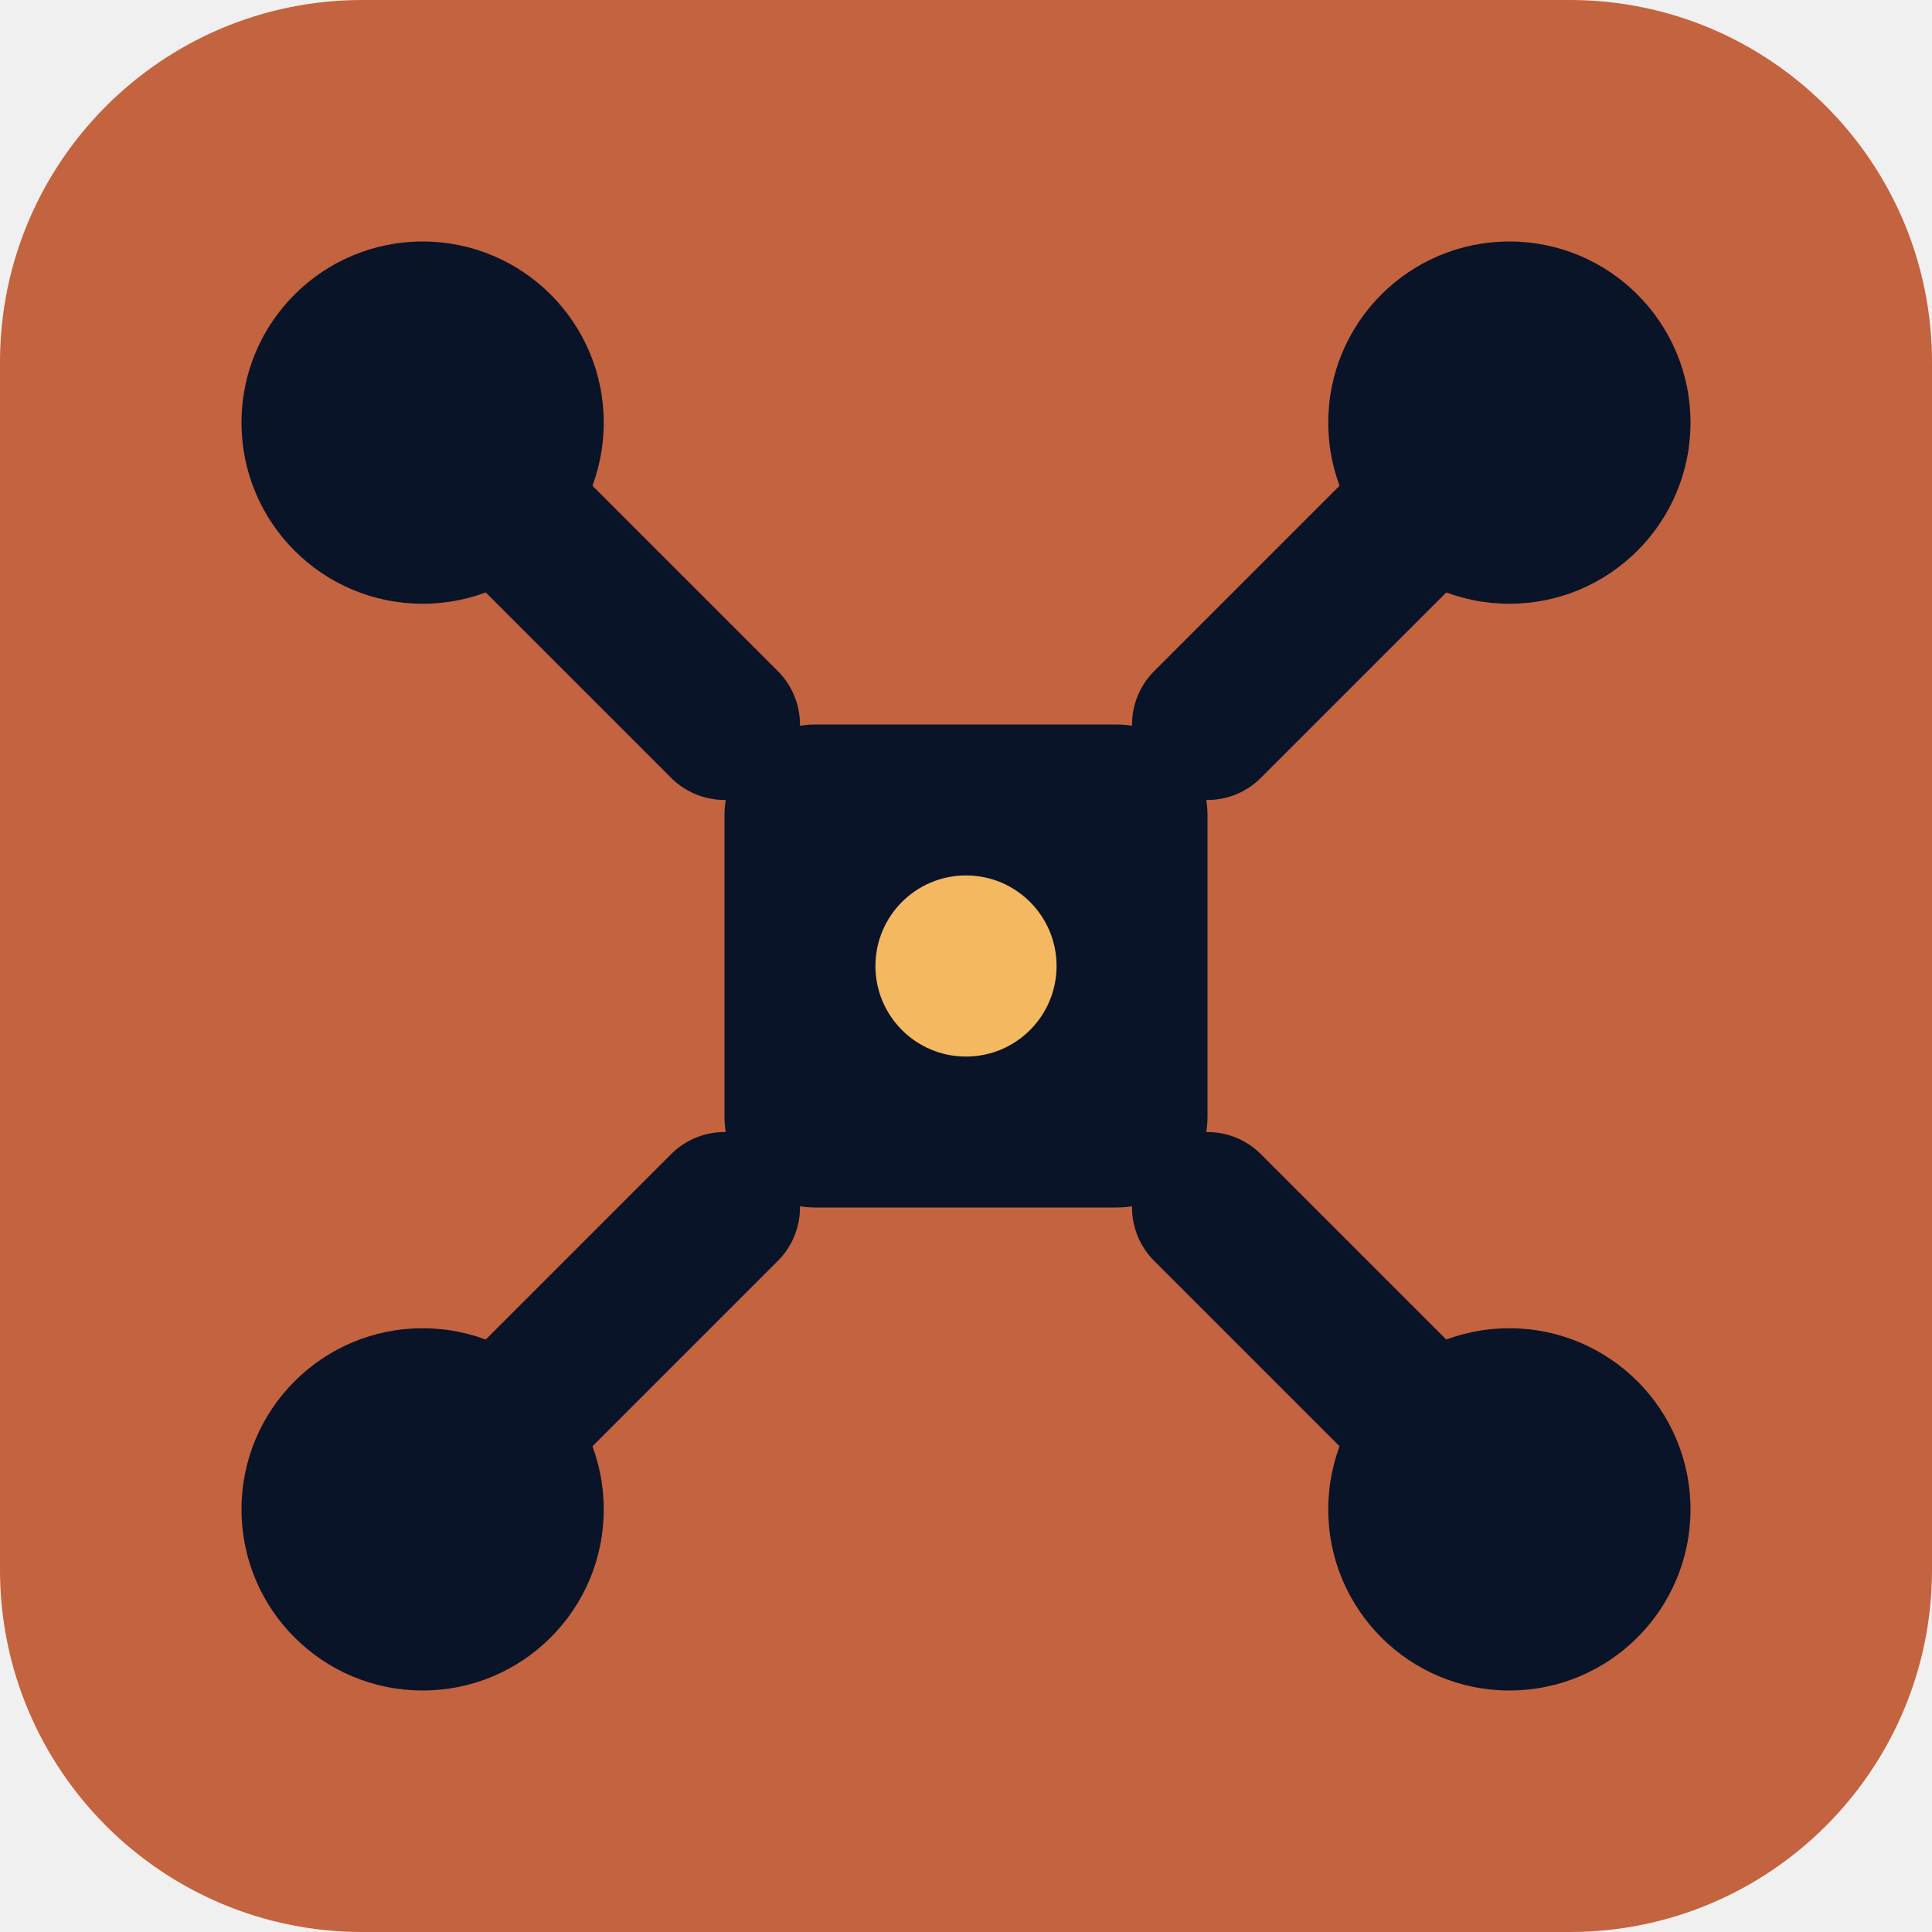
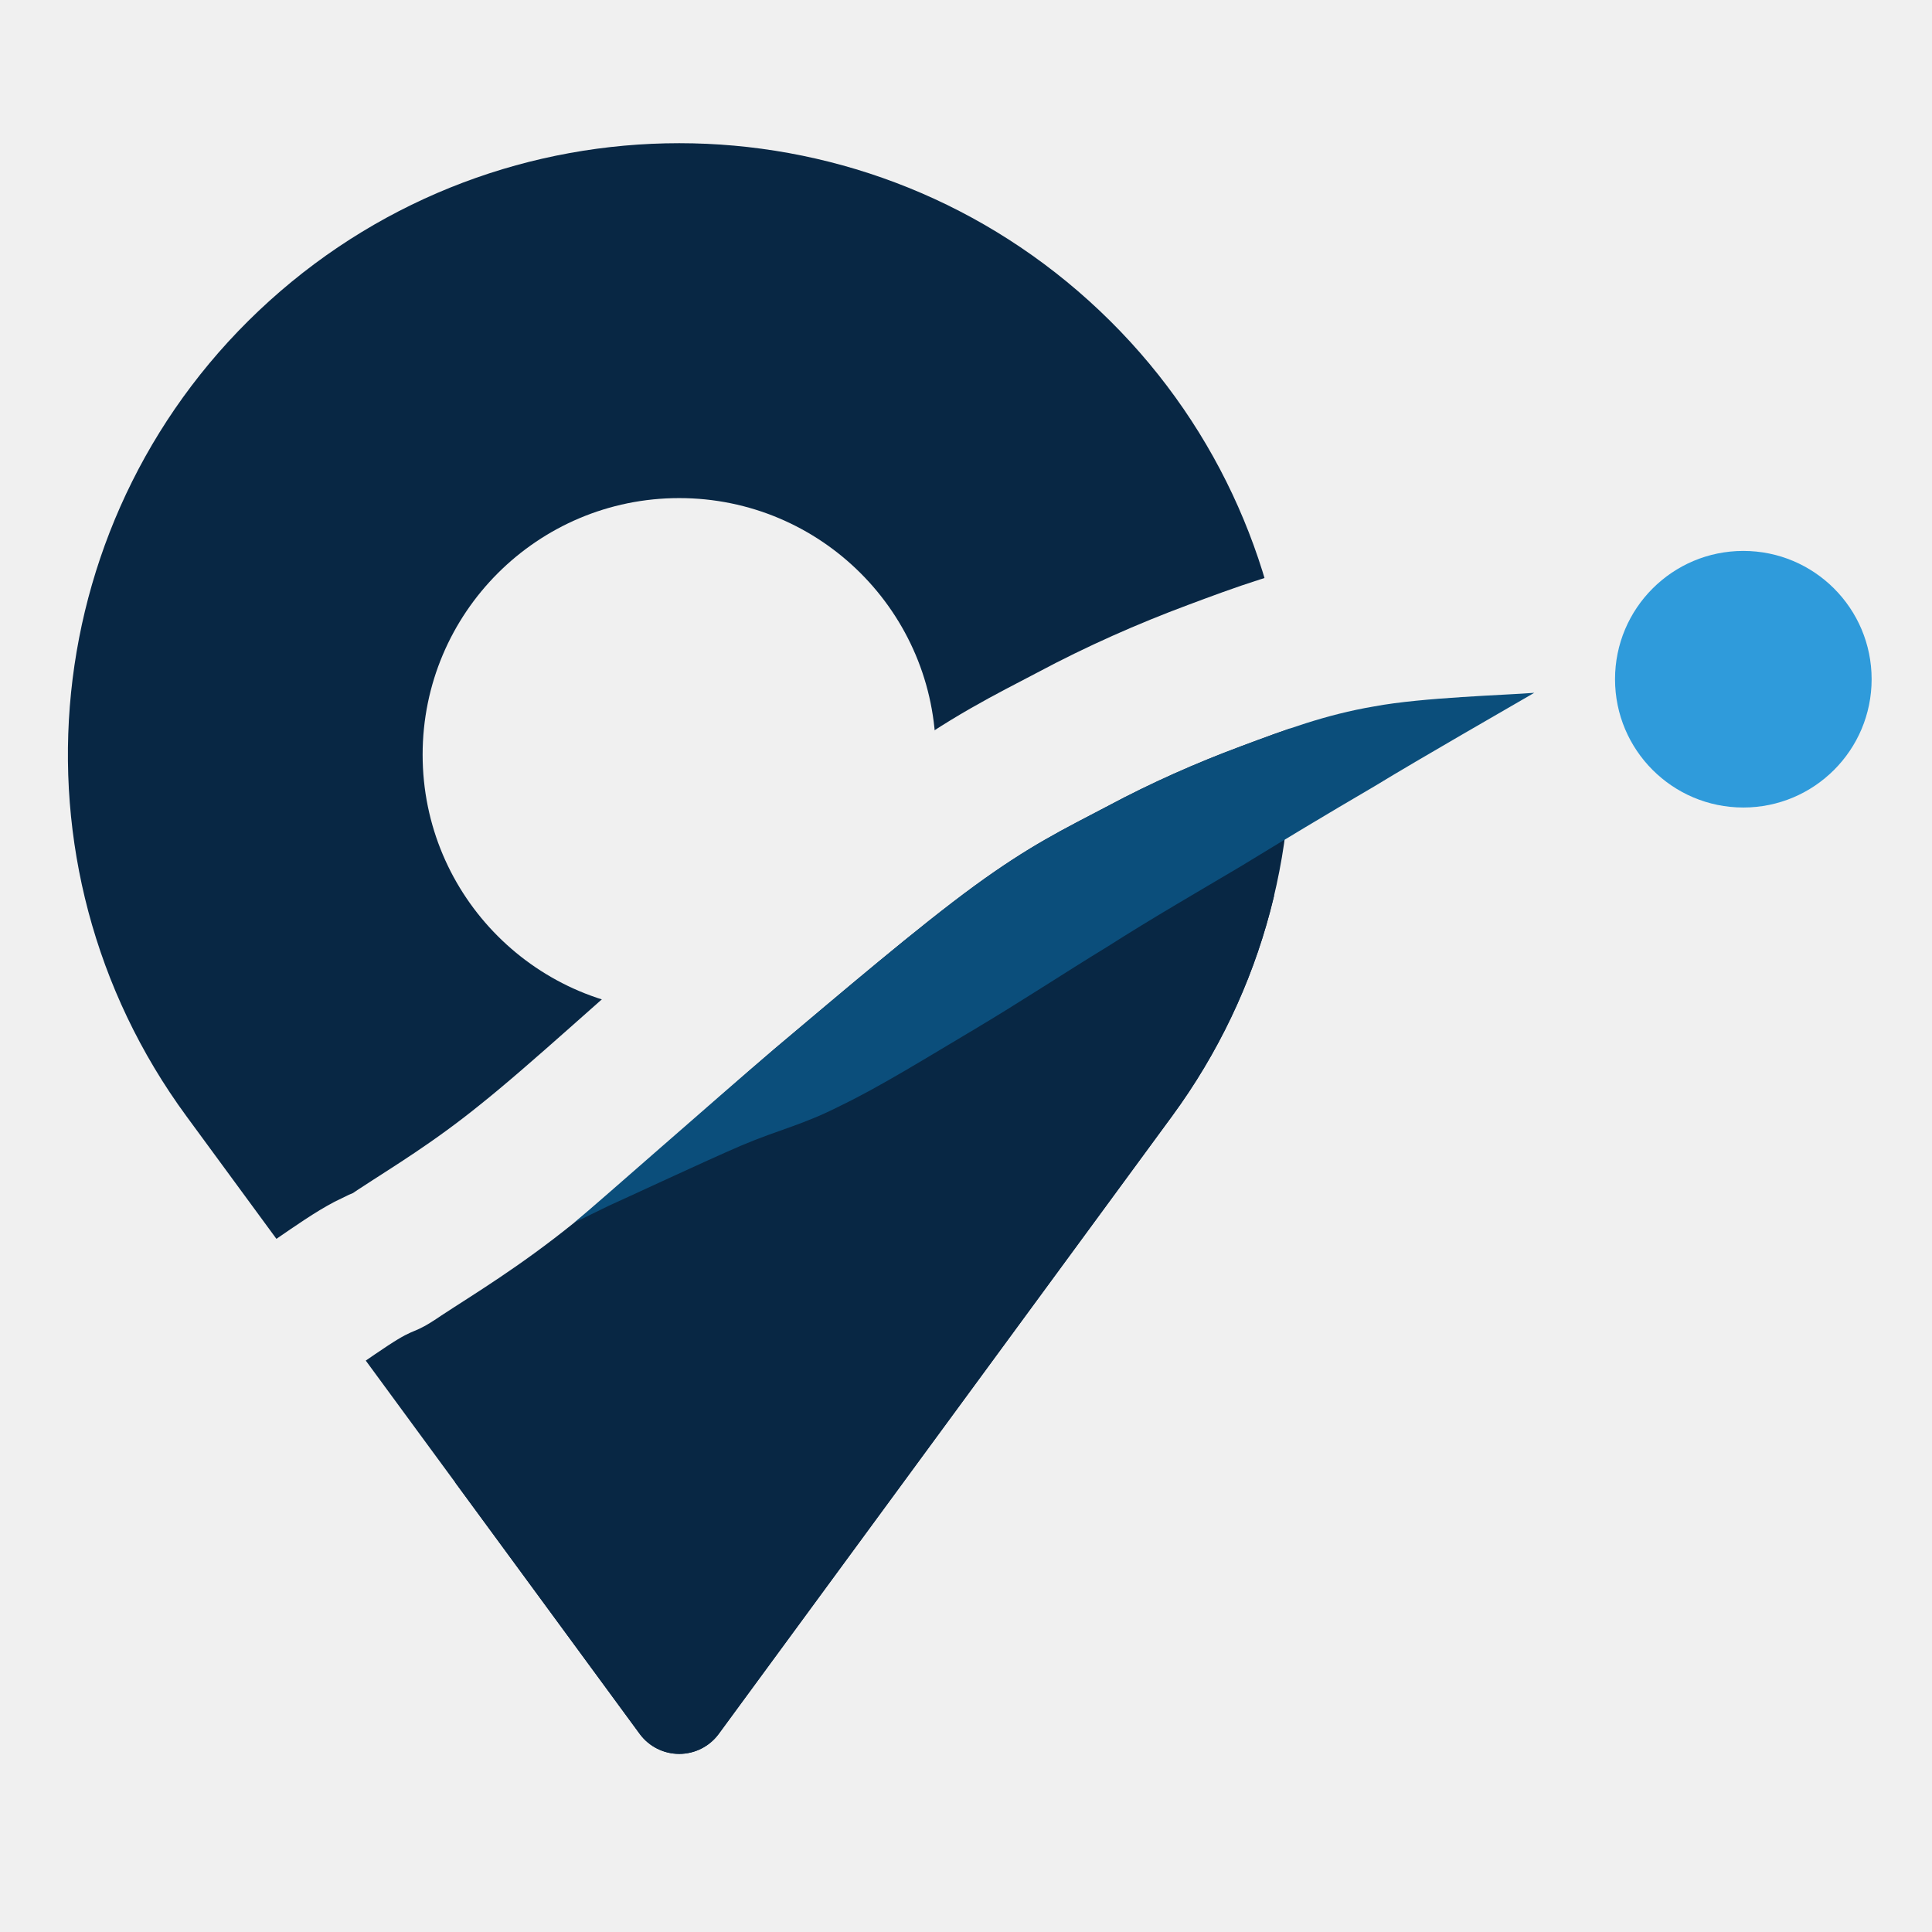
- <svg xmlns="http://www.w3.org/2000/svg" width="32" height="32" viewBox="0 0 32 32">
-   <rect x="0" y="0" width="32" height="32" rx="6" fill="#c4633f" />
-   <g transform="translate(16, 16)">
-     <line x1="-4" y1="-4" x2="-9" y2="-9" stroke="#0a1428" stroke-width="2.5" stroke-linecap="round" />
-     <line x1="4" y1="-4" x2="9" y2="-9" stroke="#0a1428" stroke-width="2.5" stroke-linecap="round" />
-     <line x1="-4" y1="4" x2="-9" y2="9" stroke="#0a1428" stroke-width="2.5" stroke-linecap="round" />
-     <line x1="4" y1="4" x2="9" y2="9" stroke="#0a1428" stroke-width="2.5" stroke-linecap="round" />
-     <rect x="-4" y="-4" width="8" height="8" rx="1.5" fill="#0a1428" />
-     <circle cx="0" cy="0" r="1.5" fill="#f4b860" />
-     <circle cx="-9" cy="-9" r="3" fill="#0a1428" />
-     <circle cx="9" cy="-9" r="3" fill="#0a1428" />
-     <circle cx="-9" cy="9" r="3" fill="#0a1428" />
-     <circle cx="9" cy="9" r="3" fill="#0a1428" />
+ <svg xmlns="http://www.w3.org/2000/svg" width="32" height="32" viewBox="0 0 256 256">
+   <defs>
+     <path id="mk" d="M14.3 204.8 C17.6 202.4 27.6 195.1 33.8 190.7 C39.9 186.3 47.3 181 51.4 178.3 C55.5 175.6 54.4 177.1 58.5 174.3 C62.6 171.6 68.8 167.9 76.1 162 C83.5 156.1 93.8 146.5 102.6 139 C111.4 131.6 121.7 122.8 129.1 117.4 C136.5 112 140.9 109.9 146.8 106.8 C152.6 103.7 158.5 101.1 164.4 98.9 C170.3 96.7 175.6 94.7 182.1 93.6 C188.5 92.4 199.7 92.1 203.3 91.8" />
+     <clipPath id="mb">
+       <path d="M14.3 204.8 C17.6 202.4 27.6 195.1 33.8 190.7 C39.9 186.3 47.3 181 51.4 178.3 C55.5 175.6 54.4 177.1 58.5 174.3 C62.6 171.6 68.8 167.9 76.1 162 C83.5 156.1 93.8 146.5 102.6 139 C111.4 131.6 121.7 122.8 129.1 117.4 C136.5 112 140.9 109.9 146.8 106.8 C152.6 103.7 158.5 101.1 164.4 98.9 C170.3 96.7 175.6 94.7 182.1 93.6 C188.5 92.4 199.7 92.1 203.3 91.8 L203.3 300 L14.3 300 Z" />
+     </clipPath>
+     <mask id="mg">
+       <rect width="256" height="256" fill="#fff" />
+       <use href="#mk" fill="none" stroke="#000" stroke-width="40.0" stroke-linecap="round" />
+     </mask>
+   </defs>
+   <g>
+     <path d="M24.7 147.9 A81.0 81.0 0 1 1 155.3 147.9 L95.2 229.8 A6.5 6.5 0 0 1 84.8 229.8 Z M56 100.0 a34.0 34.0 0 1 0 68.0 0 a34.0 34.0 0 1 0 -68.0 0 Z" fill="#082744" mask="url(#mg)" />
+     <path d="M24.7 147.9 A81.0 81.0 0 1 1 155.3 147.9 L95.2 229.8 A6.5 6.5 0 0 1 84.8 229.8 Z M56 100.0 a34.0 34.0 0 1 0 68.0 0 a34.0 34.0 0 1 0 -68.0 0 Z" fill="#082744" clip-path="url(#mb)" />
+     <path d="M76.1 162 C80.6 158.2 93.8 146.5 102.6 139 C111.4 131.6 121.7 122.8 129.1 117.4 C136.5 112 140.9 109.9 146.8 106.8 C152.6 103.7 158.5 101.1 164.4 98.9 C170.3 96.7 175.6 94.7 182.1 93.6 C188.5 92.4 199.7 92.1 203.3 91.8 C199.7 93.9 188.5 100.3 182.1 104.2 C175.6 108 170.3 111.2 164.4 114.8 C158.5 118.3 152.6 121.7 146.8 125.4 C140.9 129 135 132.9 129.1 136.4 C123.2 139.9 116.6 144 111.4 146.5 C106.3 149.1 103.4 149.6 98.2 151.8 C93.1 154 83.5 158.5 80.6 159.8 Z" fill="#0b4e7b" />
+     <circle cx="231" cy="90" r="17.0" fill="#2f9bdb" />
  </g>
</svg>
